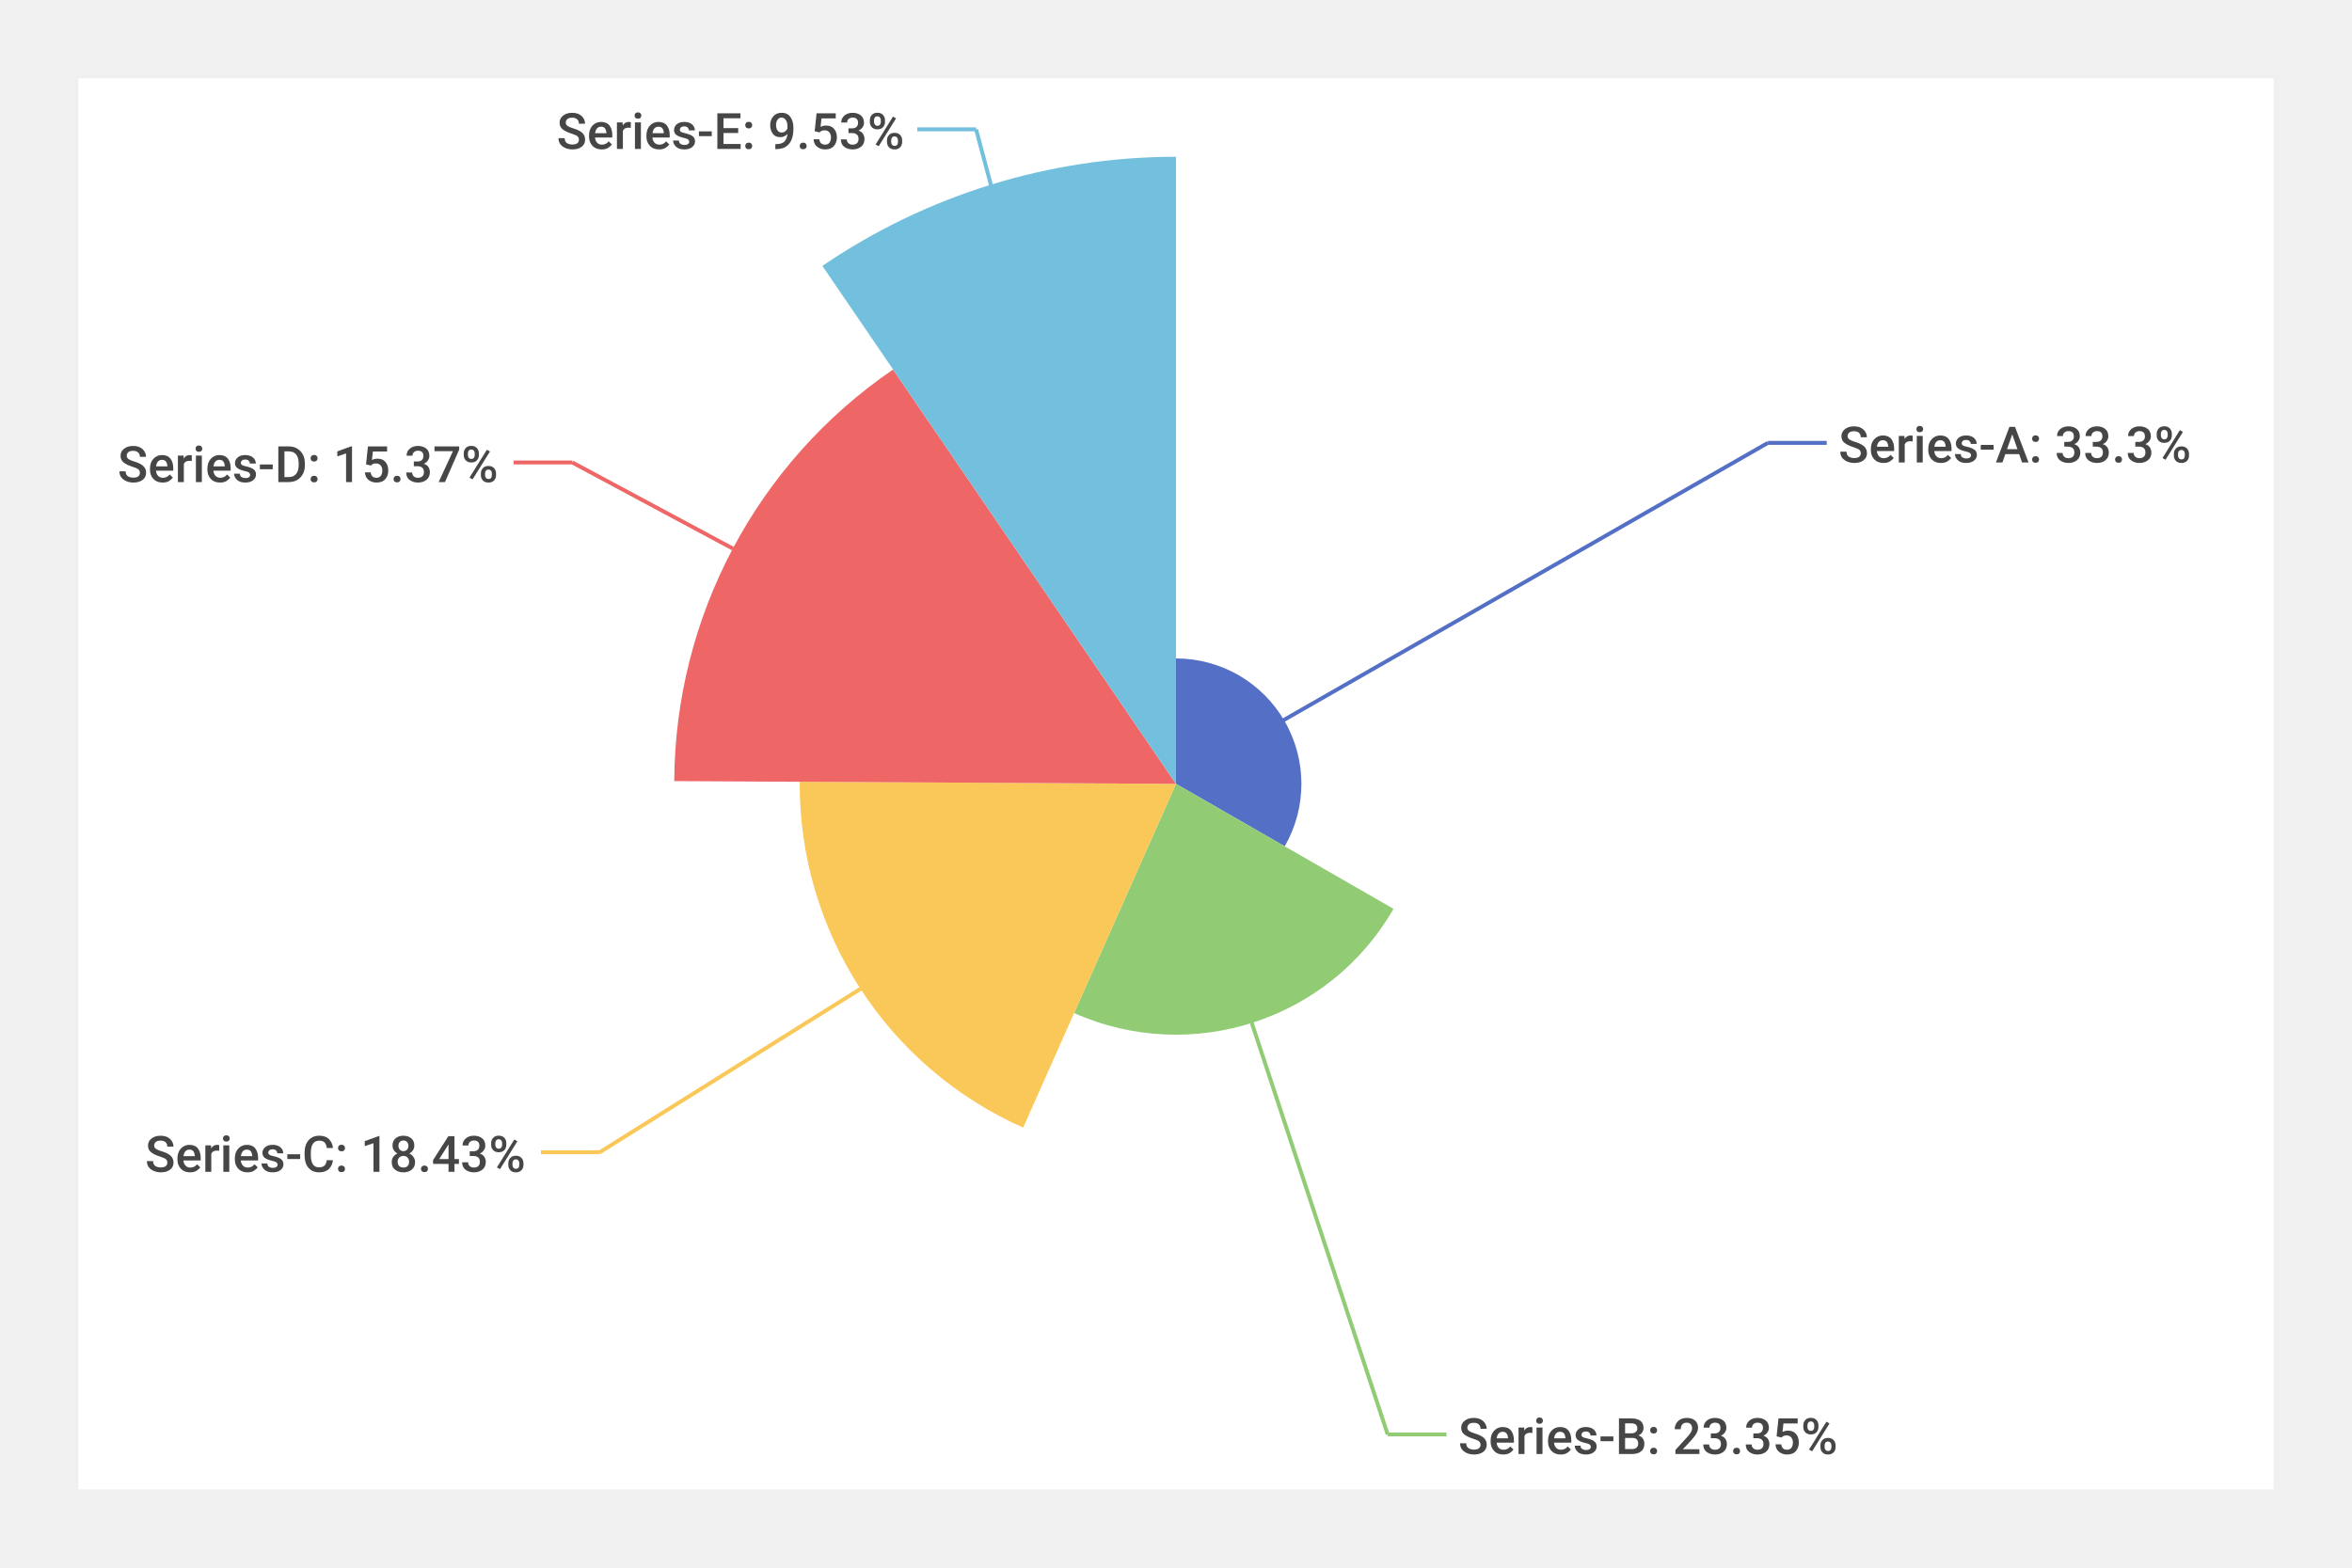
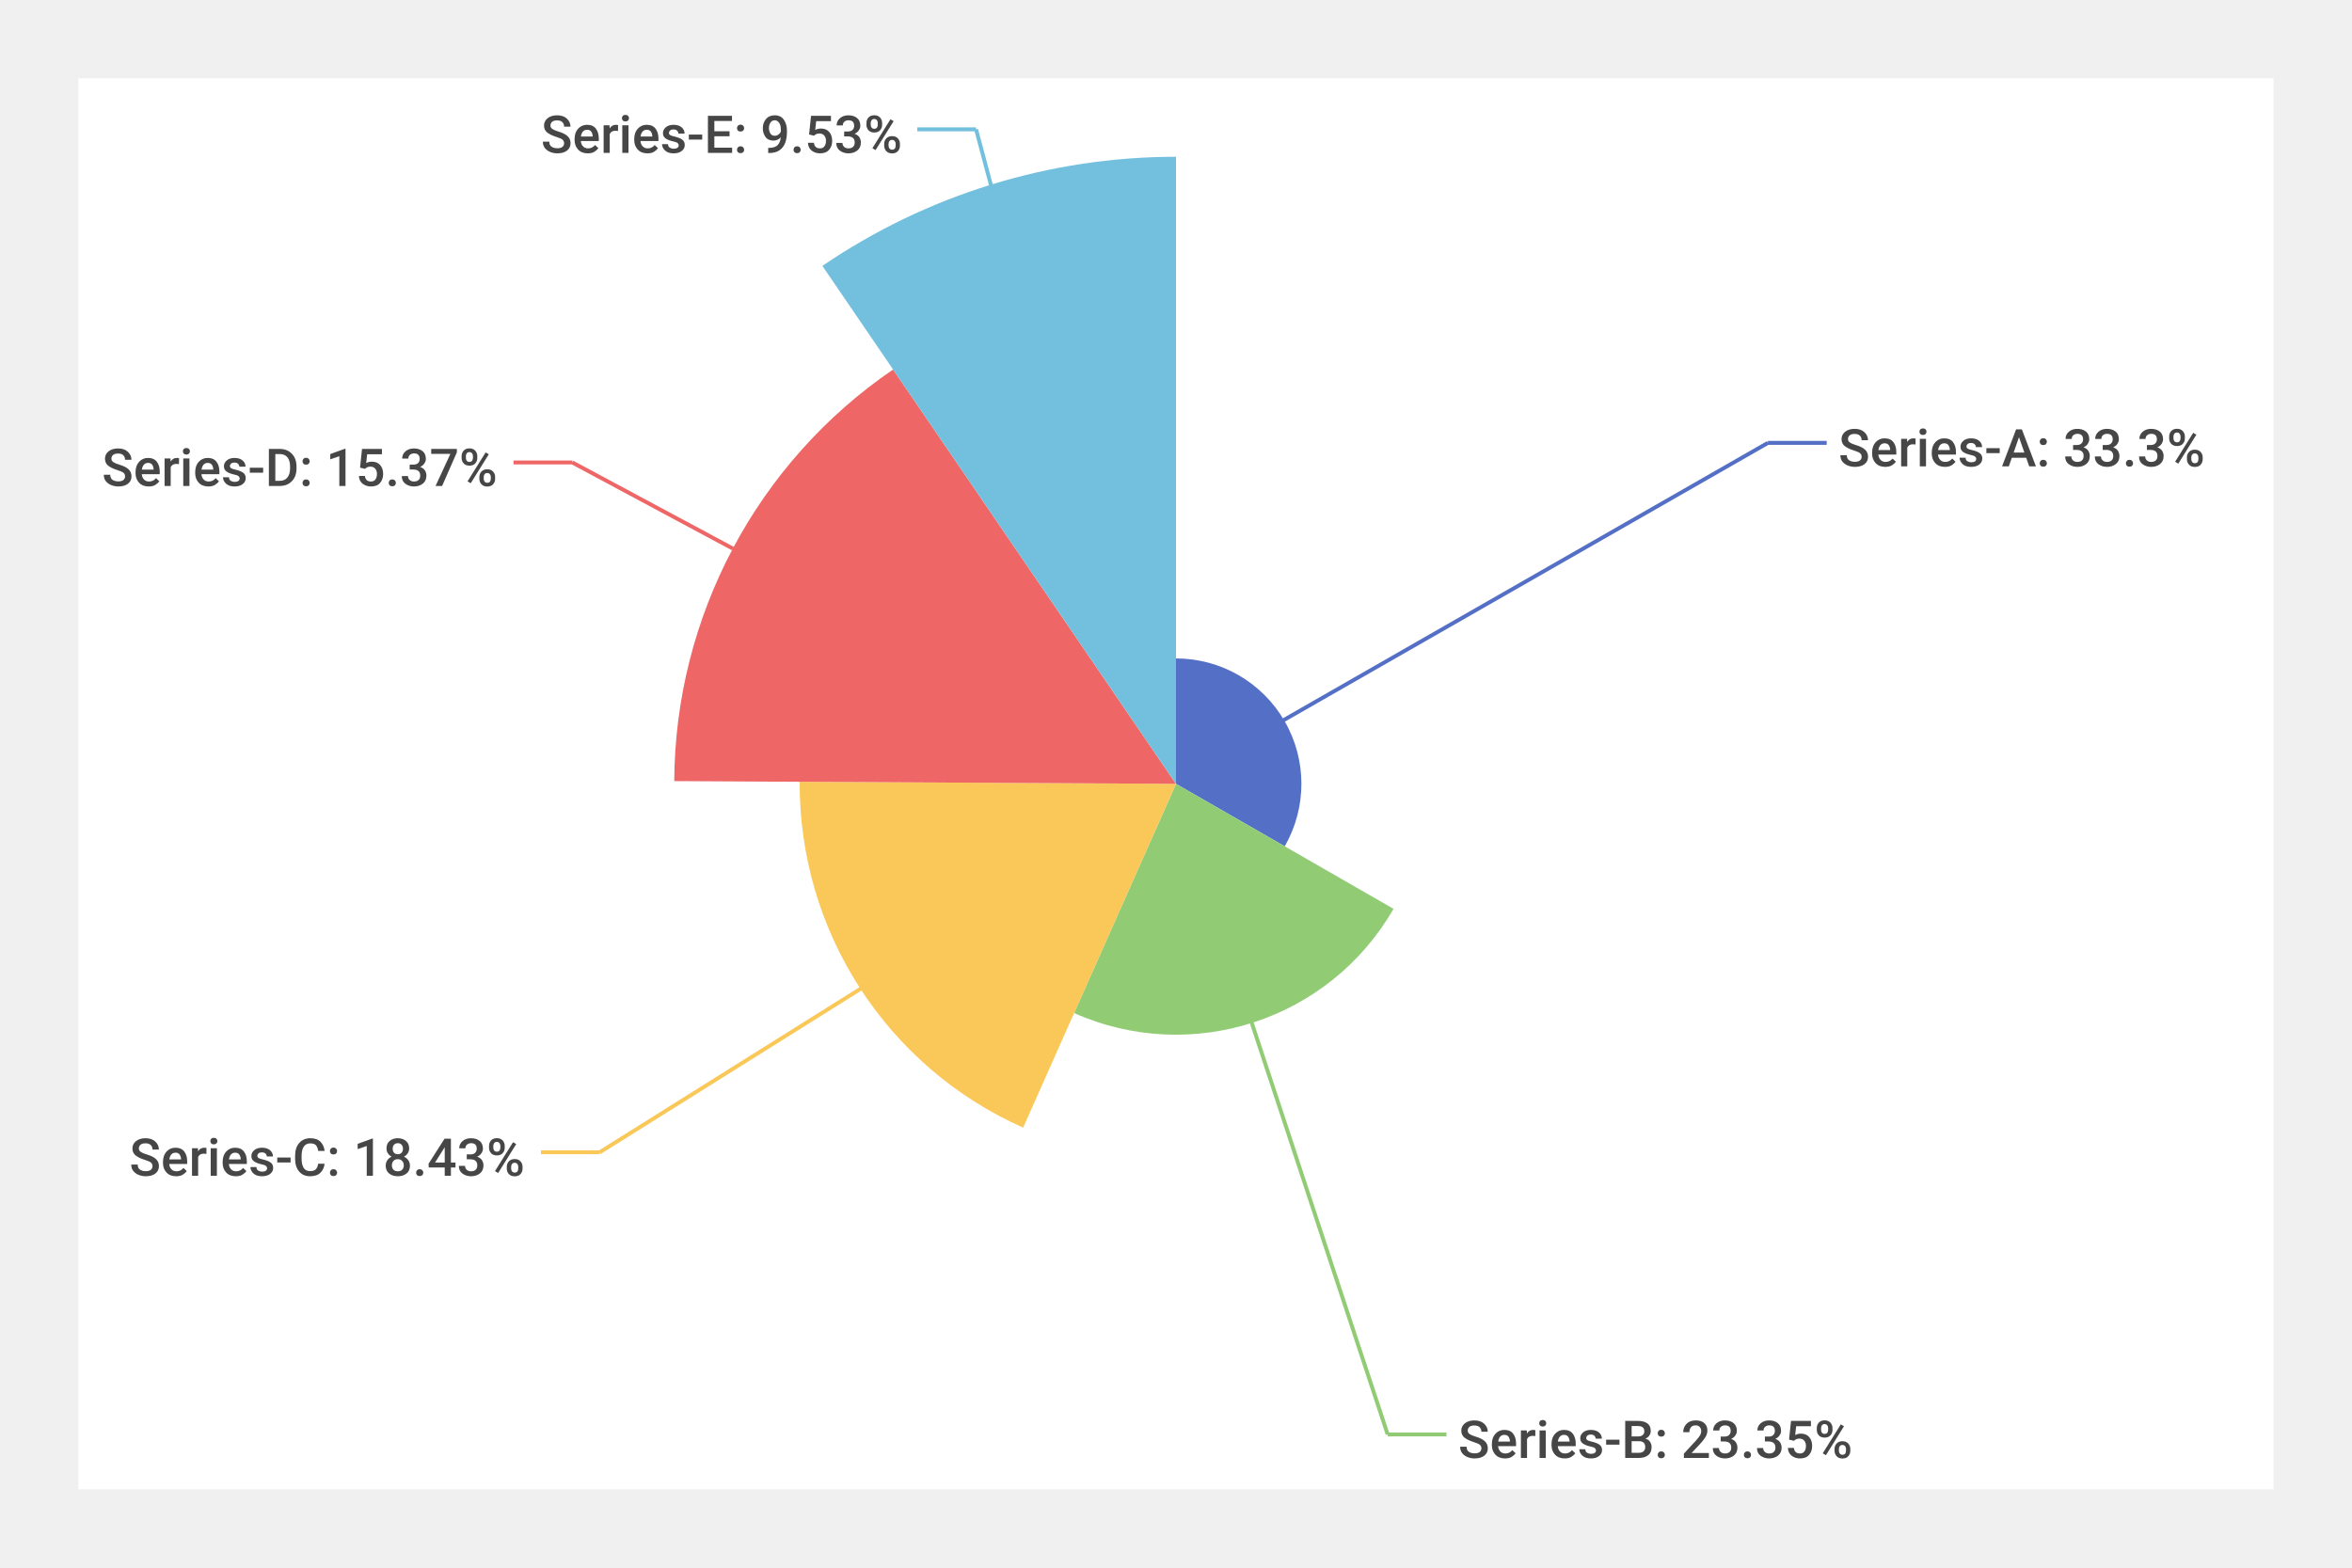
<svg xmlns="http://www.w3.org/2000/svg" viewBox="0 0 600 400">
  <path d="M 20 20 L 580 20 L 580 380 L 20 380 L 20 20" style="stroke:none;fill:white" />
  <path d="M 300 200 L 300 168 A 32 32 0 0 1 327.74 215.94 L 300 200 Z" style="stroke:none;fill:rgb(84,112,198)" />
  <path d="M 327 184 L 451 113 M 451 113 L 466 113" style="stroke-width:1;stroke:rgb(84,112,198);fill:none" />
-   <text x="469" y="118" style="stroke:none;fill:rgb(70,70,70);font-size:12.8px;font-family:'Roboto Medium',sans-serif">Series-A: 33.3%</text>
+   <text x="469" y="119" style="stroke:none;fill:rgb(70,70,70);font-size:13.3px;font-family:'Roboto Medium',sans-serif">Series-A: 33.3%</text>
  <path d="M 300 200 L 355.49 231.89 A 64 64 0 0 1 274 258.48 L 300 200 Z" style="stroke:none;fill:rgb(145,204,117)" />
  <path d="M 319 260 L 354 366 M 354 366 L 369 366" style="stroke-width:1;stroke:rgb(145,204,117);fill:none" />
-   <text x="372" y="371" style="stroke:none;fill:rgb(70,70,70);font-size:12.8px;font-family:'Roboto Medium',sans-serif">Series-B: 23.35%</text>
+   <text x="372" y="372" style="stroke:none;fill:rgb(70,70,70);font-size:13.3px;font-family:'Roboto Medium',sans-serif">Series-B: 23.35%</text>
  <path d="M 300 200 L 261.01 287.72 A 96 96 0 0 1 204 199.47 L 300 200 Z" style="stroke:none;fill:rgb(250,200,88)" />
  <path d="M 220 252 L 153 294 M 153 294 L 138 294" style="stroke-width:1;stroke:rgb(250,200,88);fill:none" />
-   <text x="37" y="299" style="stroke:none;fill:rgb(70,70,70);font-size:12.8px;font-family:'Roboto Medium',sans-serif">Series-C: 18.43%</text>
+   <text x="33" y="300" style="stroke:none;fill:rgb(70,70,70);font-size:13.3px;font-family:'Roboto Medium',sans-serif">Series-C: 18.43%</text>
  <path d="M 300 200 L 172 199.3 A 128 128 0 0 1 227.83 94.28 L 300 200 Z" style="stroke:none;fill:rgb(238,102,102)" />
  <path d="M 187 140 L 146 118 M 146 118 L 131 118" style="stroke-width:1;stroke:rgb(238,102,102);fill:none" />
-   <text x="30" y="123" style="stroke:none;fill:rgb(70,70,70);font-size:12.8px;font-family:'Roboto Medium',sans-serif">Series-D: 15.37%</text>
+   <text x="26" y="124" style="stroke:none;fill:rgb(70,70,70);font-size:13.3px;font-family:'Roboto Medium',sans-serif">Series-D: 15.37%</text>
  <path d="M 300 200 L 209.79 67.85 A 160 160 0 0 1 300 40 L 300 200 Z" style="stroke:none;fill:rgb(115,192,222)" />
  <path d="M 253 48 L 249 33 M 249 33 L 234 33" style="stroke-width:1;stroke:rgb(115,192,222);fill:none" />
-   <text x="142" y="38" style="stroke:none;fill:rgb(70,70,70);font-size:12.8px;font-family:'Roboto Medium',sans-serif">Series-E: 9.53%</text>
+   <text x="138" y="39" style="stroke:none;fill:rgb(70,70,70);font-size:13.3px;font-family:'Roboto Medium',sans-serif">Series-E: 9.53%</text>
</svg>
